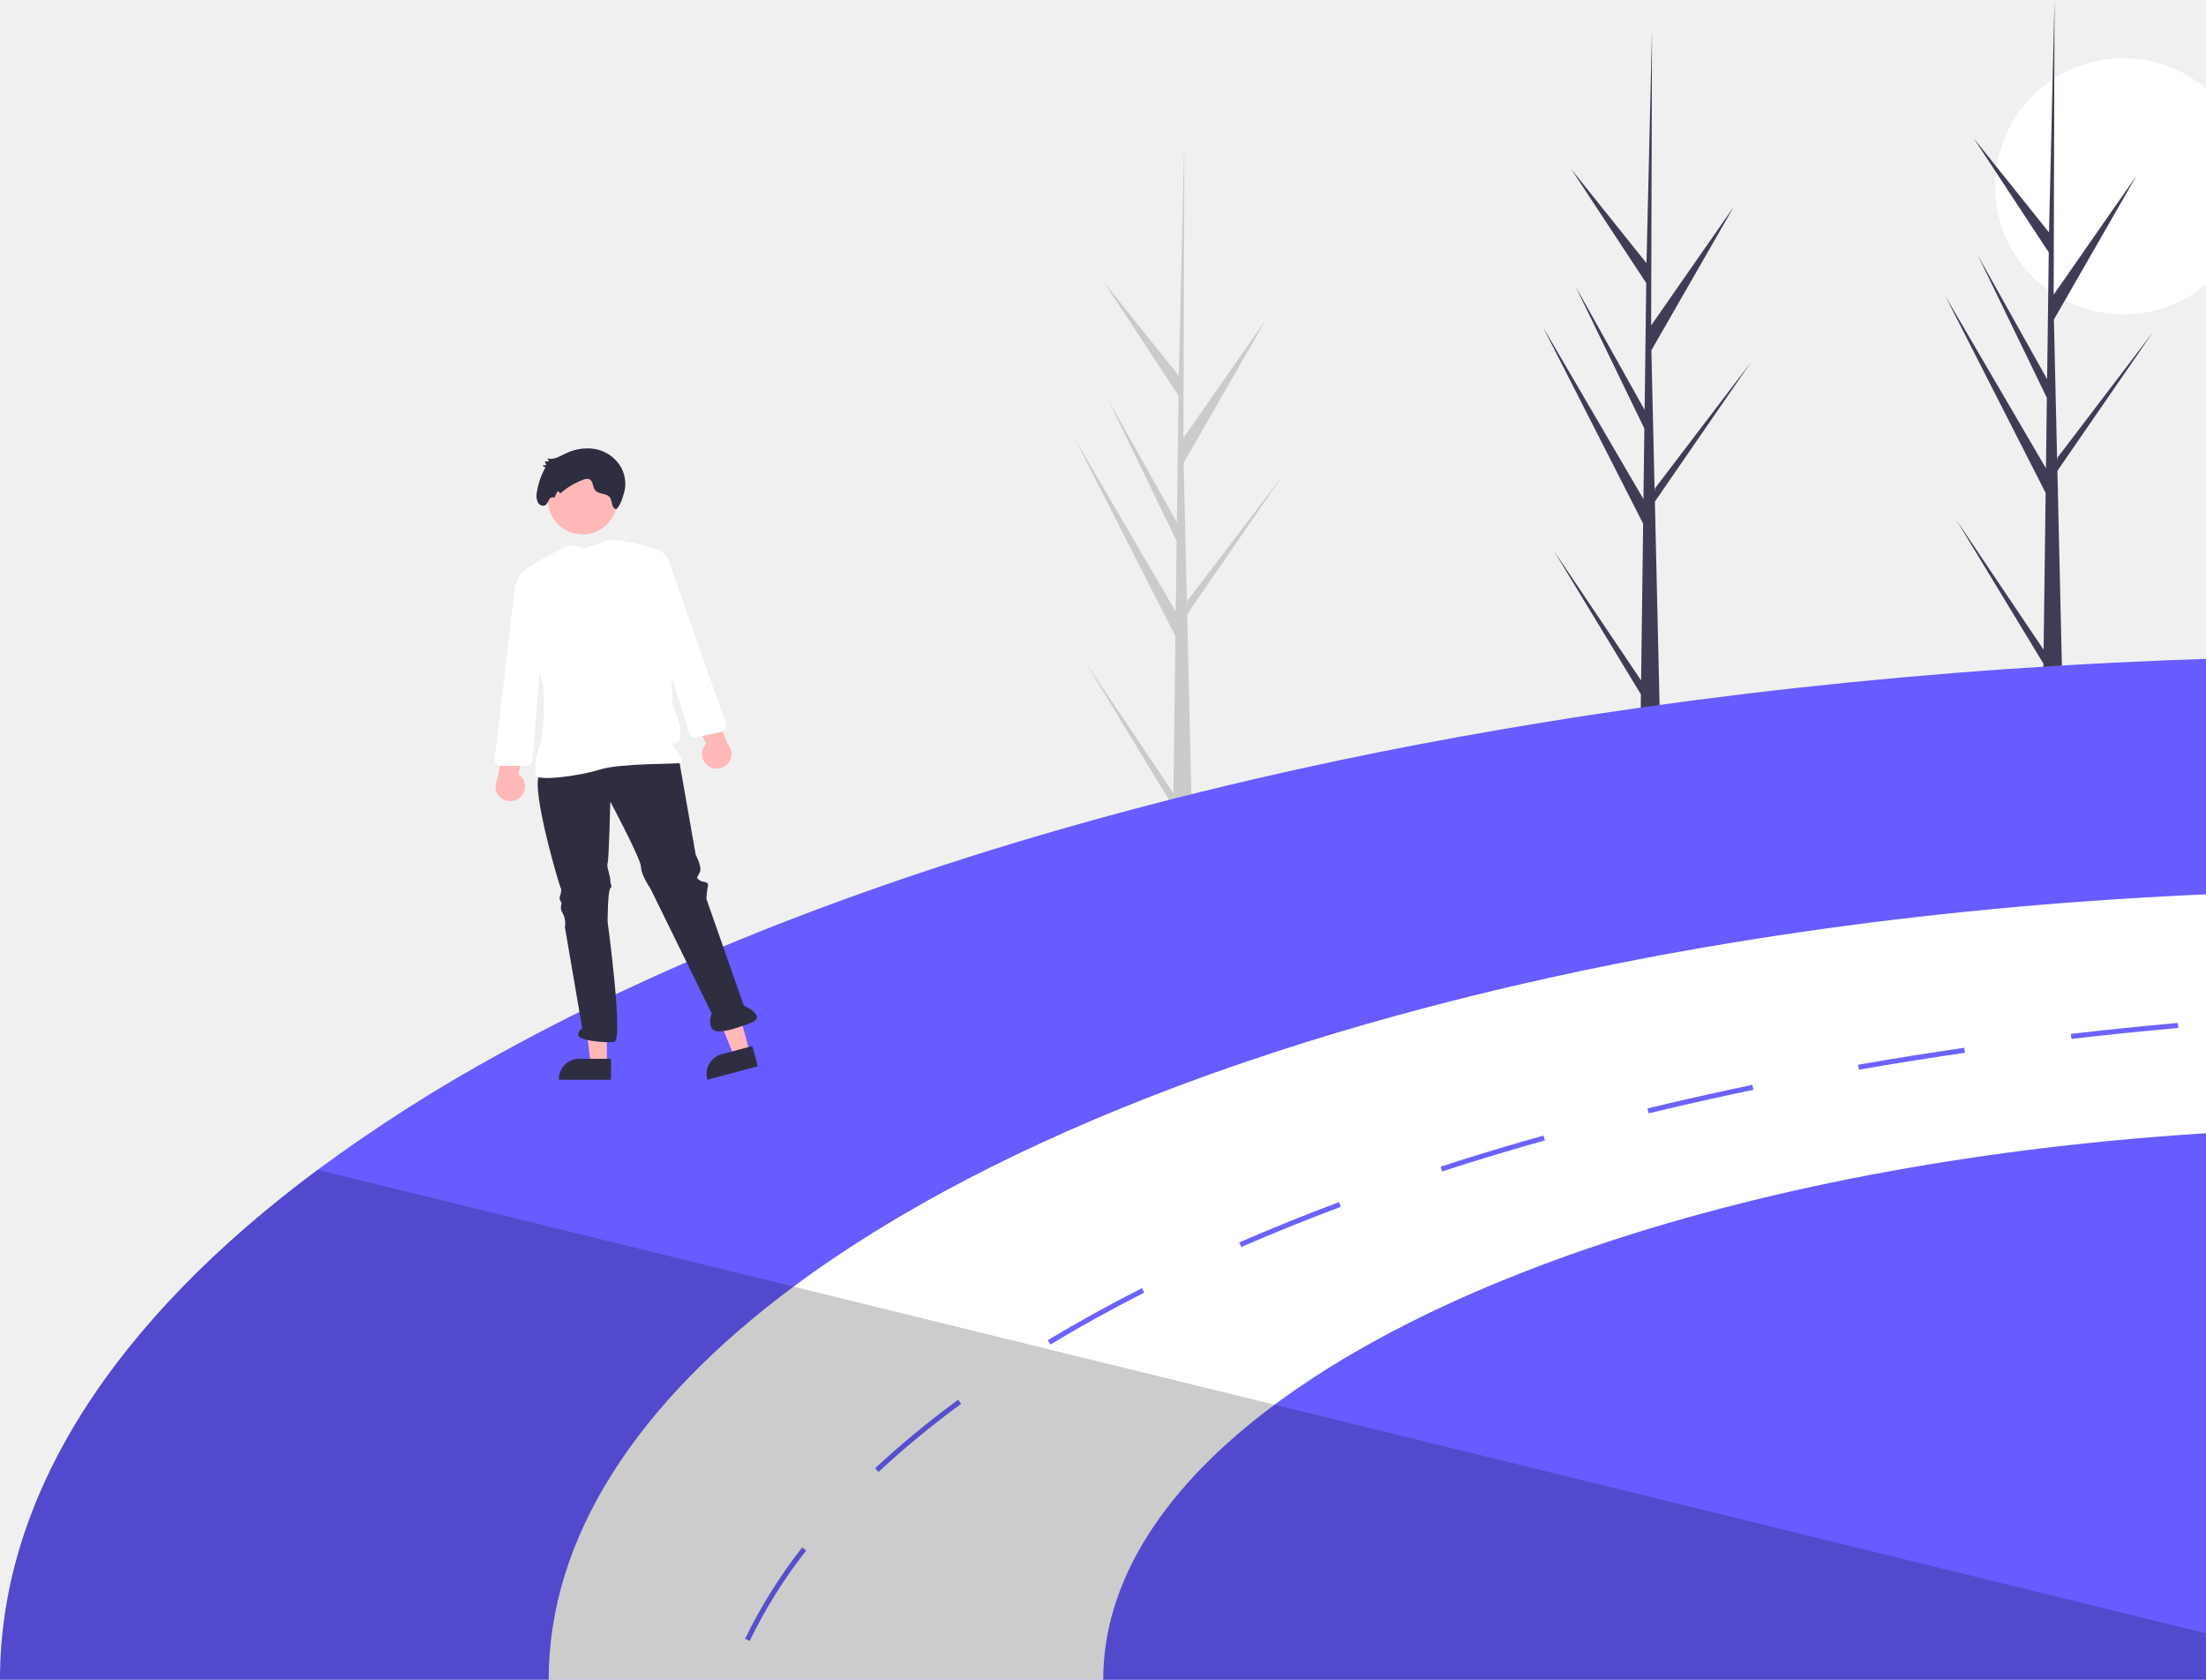
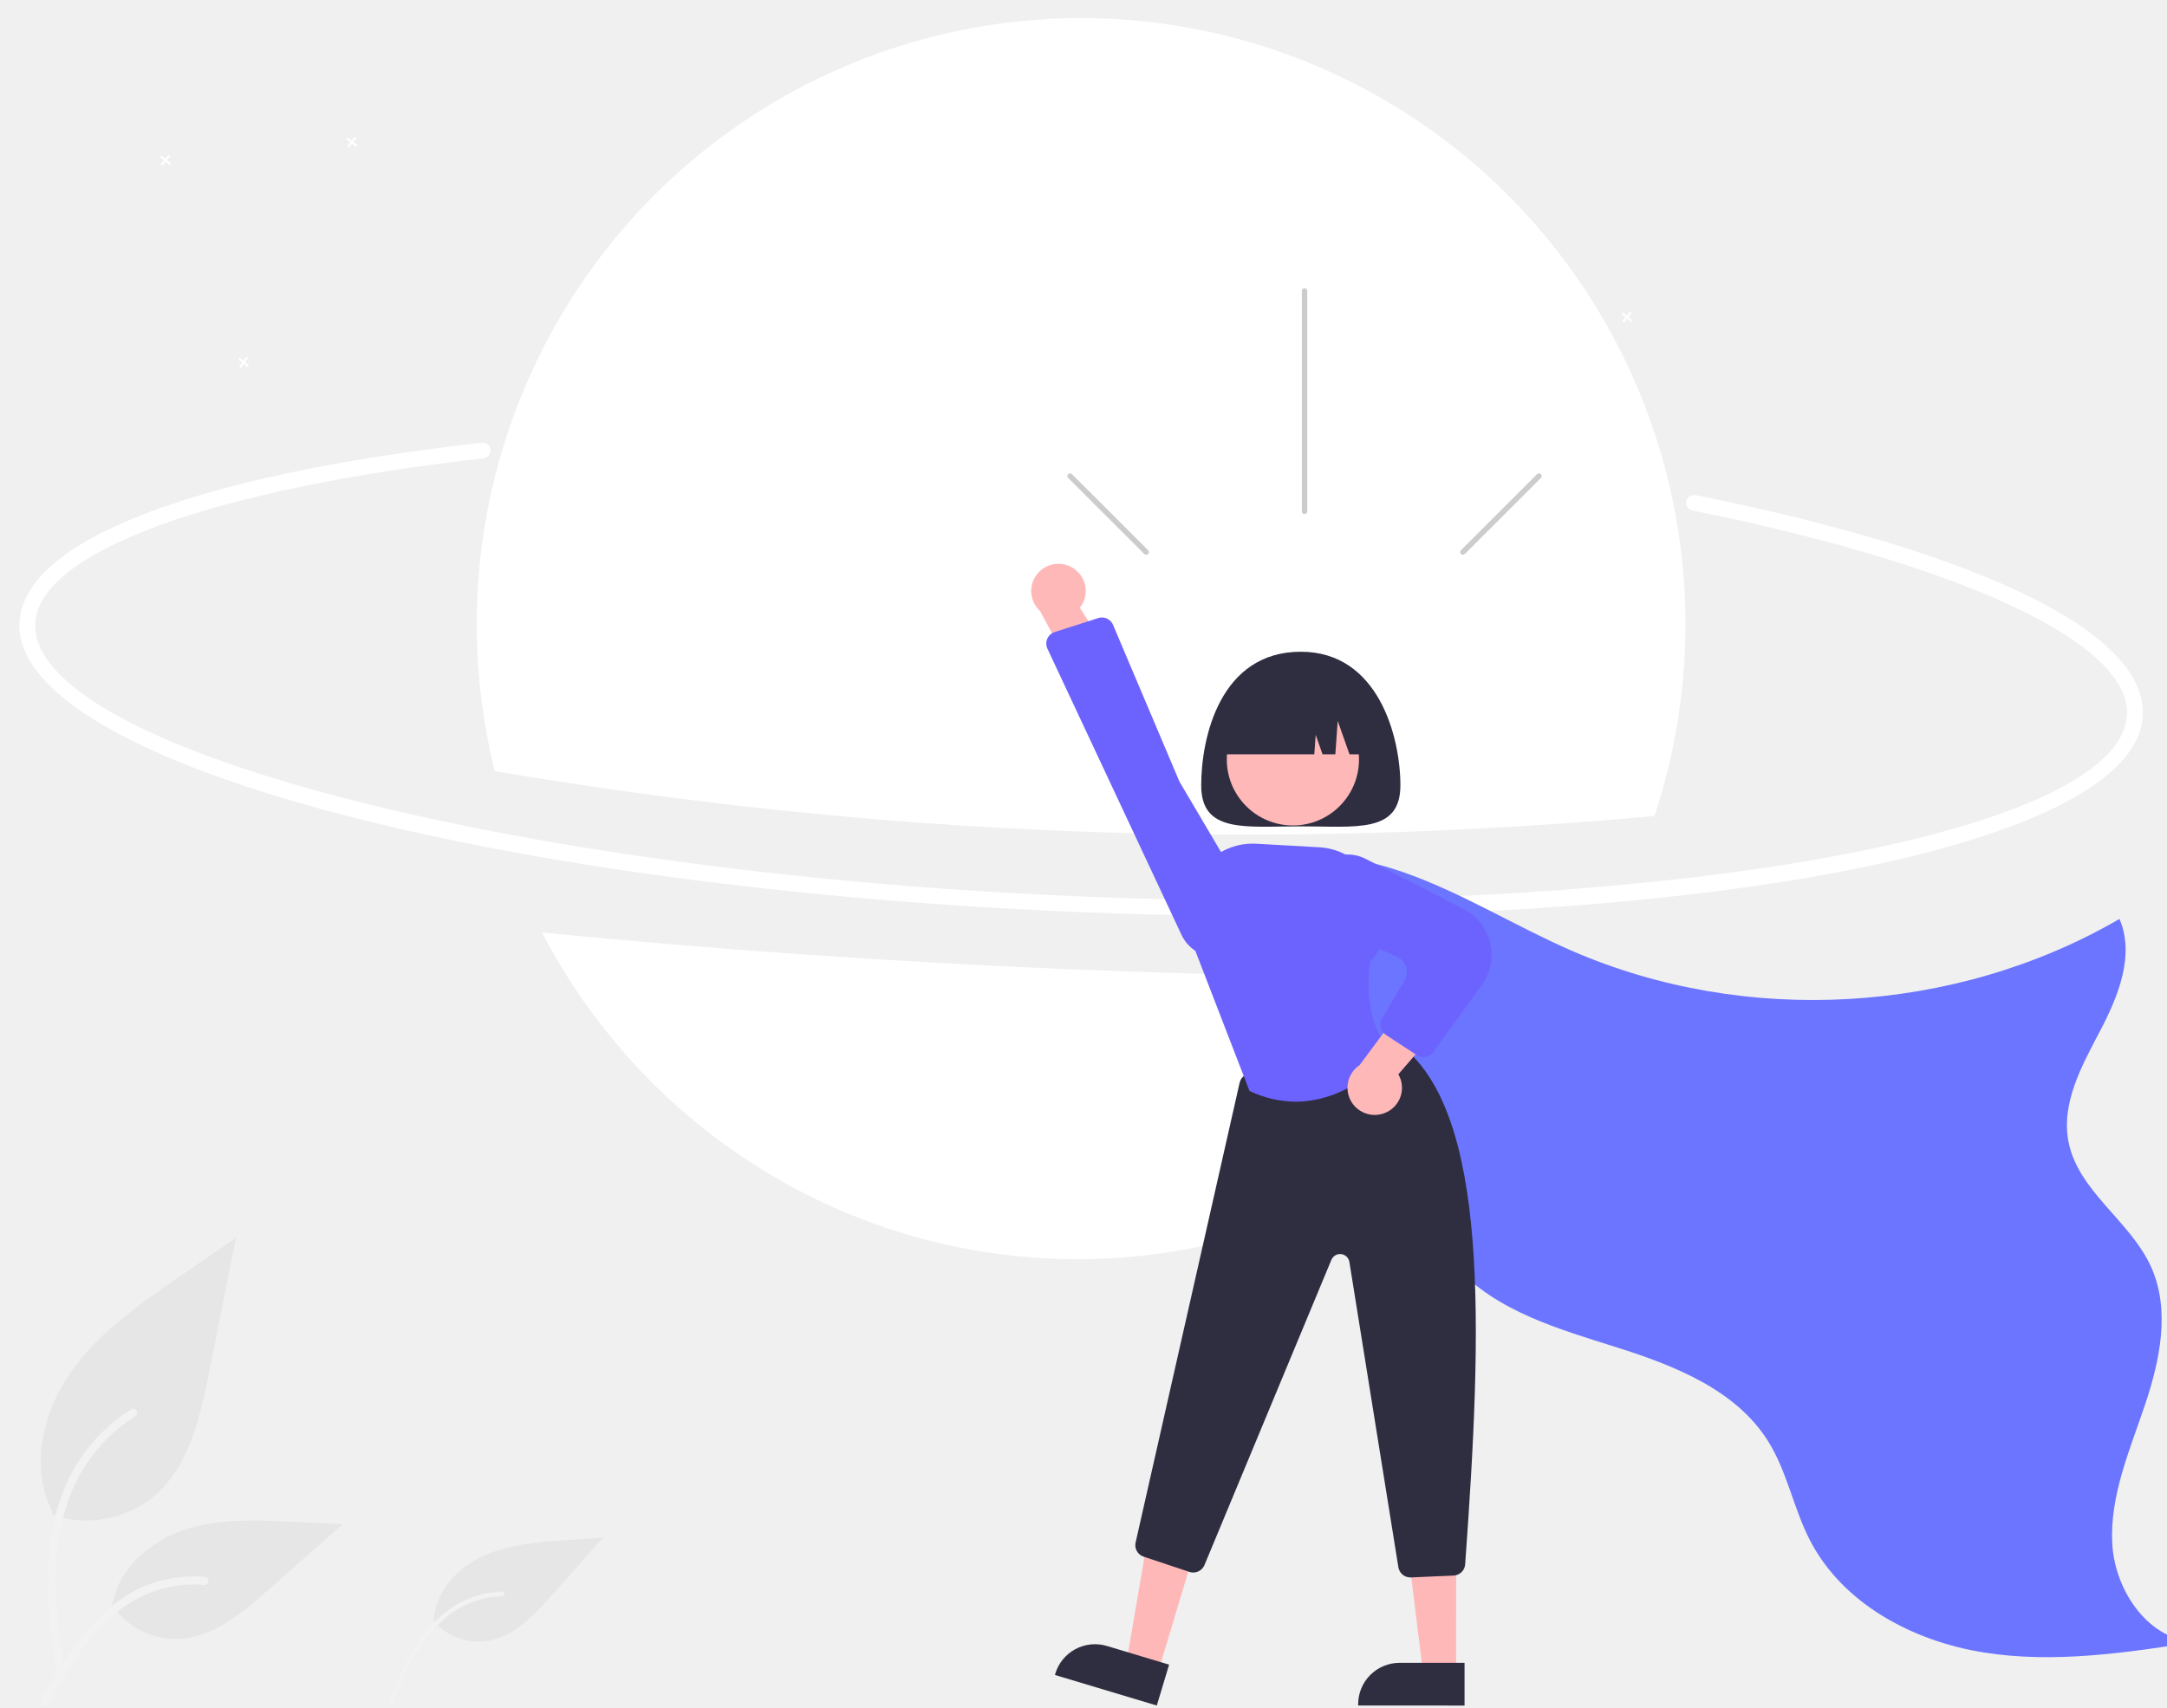
- <svg xmlns="http://www.w3.org/2000/svg" width="478" height="364" viewBox="0 0 478 364" fill="none">
+ <svg xmlns="http://www.w3.org/2000/svg" width="359" height="283" viewBox="0 0 359 283" fill="none">
  <g clip-path="url(#clip0)">
-     <path d="M460.081 68.121C475.414 68.121 487.843 55.698 487.843 40.374C487.843 25.049 475.414 12.627 460.081 12.627C444.749 12.627 432.32 25.049 432.32 40.374C432.32 55.698 444.749 68.121 460.081 68.121Z" fill="white" />
-     <path d="M356.038 113.472L334.286 70.787L356.104 108.142L356.302 92.864L341.355 62.007L356.357 88.824L356.713 61.347L340.463 36.652L356.766 57.026L357.954 6.868L357.96 6.66L357.96 6.871L357.773 70.513L375.713 44.75L357.824 75.909L358.532 106.628L358.606 105.816L379.292 78.638L358.581 108.691L358.671 112.533L358.706 112.594L358.68 112.908L359.618 153.566C358.264 153.622 356.897 153.645 355.516 153.634L355.556 150.471L336.683 119.338L355.595 147.447L356.038 113.472Z" fill="#3F3D56" />
-     <path d="M254.695 137.861L232.944 95.176L254.762 132.531L254.96 117.252L240.013 86.396L255.015 113.213L255.371 85.736L239.121 61.04L255.424 81.415L256.612 31.257L256.618 31.048L256.618 31.26L256.431 94.901L274.37 69.139L256.482 100.298L257.19 131.017L257.264 130.205L277.95 103.026L257.239 133.08L257.329 136.922L257.364 136.983L257.338 137.296L258.276 177.954C256.922 178.011 255.555 178.034 254.174 178.023L254.214 174.86L235.34 143.727L254.252 171.836L254.695 137.861Z" fill="#CBCBCB" />
-     <path d="M443.254 106.813L421.503 64.127L443.321 101.483L443.519 86.204L428.571 55.348L443.574 82.164L443.93 54.687L427.68 29.992L443.983 50.366L445.171 0.208L445.177 0L445.177 0.212L444.99 63.853L462.929 38.091L445.041 69.249L445.749 99.968L445.823 99.156L466.509 71.978L445.798 102.032L445.888 105.874L445.923 105.934L445.897 106.248L446.835 146.906C445.481 146.962 444.114 146.985 442.733 146.975L442.773 143.812L423.899 112.679L442.811 140.788L443.254 106.813Z" fill="#3F3D56" />
-     <path d="M68.815 253.494C81.486 244.159 94.772 235.691 108.585 228.148C147.218 206.841 194.726 188.623 248.737 174.51C252.449 173.537 256.191 172.586 259.965 171.656C267.979 169.674 276.126 167.786 284.405 165.994C286.451 165.553 288.502 165.114 290.558 164.676C302.081 162.255 313.834 160.019 325.816 157.97C326.057 157.926 326.297 157.888 326.543 157.849C329.356 157.363 332.182 156.893 335.02 156.439C391.733 147.229 453.193 142.162 517.403 142.085C517.934 142.08 518.47 142.08 519 142.08V364H0C0 323.765 25.037 286.033 68.815 253.494Z" fill="#685BFF" />
-     <path d="M171.937 278.807C194.054 262.37 222.372 247.65 255.53 235.237C259.21 233.854 262.951 232.504 266.752 231.187C267.282 231.001 267.818 230.815 268.354 230.629C273.194 228.968 278.127 227.35 283.153 225.776C291.646 223.123 300.38 220.616 309.355 218.254C315.779 216.558 322.316 214.942 328.966 213.406C331.103 212.907 333.248 212.422 335.403 211.952C340.301 210.862 345.258 209.82 350.273 208.825C401.544 198.615 458.716 192.914 519 192.914V364H118.883C118.883 332.98 138.189 303.89 171.937 278.807Z" fill="white" />
-     <path d="M161.448 355.123L162.438 355.593C165.798 348.639 169.902 342.069 174.677 335.998L173.813 335.325C168.991 341.461 164.845 348.099 161.448 355.123ZM189.618 318.162L190.368 318.96C195.734 313.973 201.376 309.29 207.266 304.934C207.595 304.688 207.928 304.442 208.262 304.196L207.611 303.316C207.277 303.562 206.944 303.808 206.61 304.06C200.688 308.441 195.015 313.149 189.618 318.162ZM227.042 290.411L227.605 291.346C233.982 287.498 240.824 283.715 247.933 280.102L247.436 279.124C240.304 282.753 233.441 286.552 227.042 290.411ZM268.535 269.214L268.967 270.214C275.874 267.213 283.131 264.284 290.525 261.512L290.142 260.49C282.727 263.267 275.458 266.202 268.535 269.214ZM312.144 252.81L312.477 253.849C314.413 253.22 316.355 252.603 318.318 251.985C323.667 250.318 329.19 248.678 334.741 247.126L334.446 246.071C328.884 247.629 323.35 249.268 317.99 250.946C316.029 251.561 314.08 252.182 312.144 252.81H312.144ZM363.842 238.566C361.55 239.091 359.242 239.637 356.989 240.184L357.246 241.244C359.499 240.703 361.802 240.157 364.093 239.626C366.264 239.124 368.424 238.632 370.519 238.178C373.642 237.484 376.814 236.8 379.942 236.155L379.723 235.084C376.584 235.735 373.412 236.412 370.284 237.107C368.189 237.566 366.018 238.058 363.842 238.566L363.842 238.566ZM402.605 230.722L402.797 231.799C410.327 230.482 418.06 229.246 425.772 228.131L425.613 227.049C417.891 228.17 410.152 229.405 402.605 230.722ZM448.719 224.037L448.845 225.125C456.469 224.24 464.256 223.442 471.995 222.747L471.896 221.66C464.152 222.354 456.354 223.152 448.719 224.037H448.719ZM495.134 219.894L495.199 220.987C502.878 220.501 510.698 220.107 518.442 219.818L518.404 218.724C510.644 219.02 502.818 219.413 495.134 219.894H495.134Z" fill="#6C63FF" />
-     <path d="M276.169 304.393C324.493 268.476 415.145 244.294 519 244.294V364H239.046C239.046 342.3 252.554 321.944 276.169 304.393Z" fill="#685BFF" />
-     <path opacity="0.2" d="M68.815 253.494L171.937 278.807L276.169 304.393L519 364H0C0 323.765 25.037 286.033 68.815 253.494Z" fill="black" />
-     <path d="M131.499 230.578L127.995 230.577L126.327 217.069H131.499L131.499 230.578Z" fill="#FFB7B7" />
-     <path d="M132.393 233.973L121.094 233.972V233.829C121.094 232.664 121.557 231.546 122.382 230.721C123.207 229.897 124.325 229.434 125.491 229.434H125.492L132.393 229.434L132.393 233.973Z" fill="#2F2E41" />
-     <path d="M162.456 227.998L159.071 228.906L153.957 216.291L158.952 214.951L162.456 227.998Z" fill="#FFB7B7" />
-     <path d="M164.199 231.045L153.287 233.972L153.25 233.835C152.947 232.709 153.105 231.509 153.687 230.499C154.27 229.489 155.23 228.752 156.357 228.45L156.357 228.45L163.022 226.662L164.199 231.045Z" fill="#2F2E41" />
-     <path d="M116.907 167.928C114.882 170.531 121.247 192.219 121.536 192.508C121.826 192.798 121.247 194.533 121.247 194.533C121.246 194.846 121.347 195.151 121.536 195.4C121.825 195.689 121.536 195.979 121.536 196.557C121.536 197.135 121.536 197.135 122.115 198.292C122.461 199.113 122.562 200.017 122.404 200.895L126.166 222.872C125.887 222.992 125.654 223.196 125.498 223.455C125.342 223.715 125.272 224.017 125.297 224.318C125.297 225.475 131.084 226.053 133.11 225.764C135.135 225.475 131.663 199.738 131.663 199.738C131.663 199.738 131.663 193.087 132.242 192.508C132.82 191.93 132.242 191.93 132.242 190.773C132.242 189.617 131.373 187.882 131.663 187.014C131.952 186.146 132.242 173.712 132.242 173.712C132.242 173.712 138.896 186.146 138.896 187.882C138.896 189.617 140.922 192.508 140.922 192.508L154.231 219.645C154.231 219.645 153.363 221.38 154.231 222.826C155.099 224.272 158.86 223.115 162.622 221.669C166.383 220.223 161.175 217.91 161.175 217.91L153.074 194.822C153.093 193.947 153.189 193.076 153.363 192.219C153.652 190.773 152.495 191.352 151.627 190.773C150.759 190.195 151.048 190.195 151.627 189.038C152.205 187.882 150.759 185.279 150.759 185.279L146.998 163.88C146.998 163.88 118.932 165.326 116.907 167.928Z" fill="#2F2E41" />
-     <path d="M126.229 115.801C130.384 115.801 133.752 112.435 133.752 108.282C133.752 104.13 130.384 100.764 126.229 100.764C122.075 100.764 118.707 104.13 118.707 108.282C118.707 112.435 122.075 115.801 126.229 115.801Z" fill="#FFB8B8" />
-     <path d="M123.431 118.093C123.431 118.093 113.169 122.793 112.301 125.106C111.433 127.42 117.775 148.842 117.775 148.842C117.775 148.842 118.16 157.85 117.002 161.32C115.845 164.79 116.039 165.326 116.039 165.326V167.928C116.039 169.374 125.298 168.217 129.927 166.771C134.556 165.326 146.419 165.615 147.576 165.326C148.734 165.036 145.641 161.32 145.641 161.32C149.692 161.031 145.641 152.558 145.641 152.558C145.641 152.558 145.227 125.13 144.069 121.37C142.912 117.611 132.198 116.925 132.198 116.925L126.744 118.768L123.431 118.093Z" fill="white" />
-     <path d="M135.342 106.304C135.73 104.422 135.362 102.464 134.318 100.851C133.698 99.905 132.888 99.098 131.939 98.482C130.989 97.865 129.922 97.454 128.805 97.272C126.595 96.957 124.341 97.338 122.358 98.364C121.157 98.953 119.858 99.742 118.601 99.311L118.97 99.973L118.035 99.984L118.377 100.759L117.484 100.886L118.175 101.3C117.252 102.943 116.63 104.737 116.338 106.599C116.162 107.334 116.22 108.107 116.503 108.808C116.841 109.468 117.713 109.854 118.271 109.399C118.621 109.113 118.74 108.612 118.985 108.22C119.231 107.828 119.795 107.555 120.088 107.907L120.842 106.399L121.447 106.891C122.901 105.612 124.58 104.612 126.399 103.943C126.62 103.828 126.864 103.764 127.113 103.757C127.362 103.751 127.61 103.801 127.837 103.904C128.511 104.336 128.413 105.441 128.88 106.119C129.64 107.222 131.51 106.764 132.229 107.898C132.441 108.349 132.583 108.829 132.653 109.322C132.782 109.803 133.092 110.31 133.556 110.341C134.536 109.331 134.91 107.93 135.342 106.304Z" fill="#2F2E41" />
-     <path d="M153.5 166.011C153.115 165.751 152.793 165.41 152.555 165.012C152.317 164.614 152.169 164.168 152.122 163.707C152.074 163.246 152.129 162.78 152.281 162.342C152.434 161.904 152.681 161.504 153.004 161.172L147.945 151.097L153.765 151.786L157.677 161.248C158.2 161.828 158.491 162.58 158.496 163.36C158.501 164.141 158.22 164.896 157.705 165.484C157.19 166.071 156.477 166.449 155.702 166.546C154.927 166.643 154.144 166.452 153.5 166.011L153.5 166.011Z" fill="#FFB8B8" />
-     <path d="M149.332 158.78L143.435 139.7L136.704 125.113C136.42 124.497 136.28 123.825 136.293 123.147C136.307 122.469 136.475 121.803 136.784 121.199C137.093 120.596 137.536 120.07 138.078 119.663C138.62 119.255 139.248 118.975 139.914 118.846C140.969 118.645 142.062 118.829 142.994 119.363C143.926 119.897 144.636 120.747 144.996 121.759L157.27 156.774C157.337 156.964 157.363 157.167 157.345 157.367C157.327 157.568 157.267 157.763 157.168 157.939C157.07 158.114 156.934 158.267 156.772 158.387C156.61 158.506 156.424 158.59 156.226 158.632L150.985 159.749C150.886 159.77 150.785 159.781 150.683 159.781C150.38 159.781 150.086 159.683 149.842 159.503C149.599 159.323 149.42 159.069 149.332 158.78Z" fill="white" />
-     <path d="M112.893 172.6C113.211 172.262 113.451 171.859 113.597 171.419C113.742 170.978 113.789 170.512 113.735 170.051C113.68 169.591 113.525 169.148 113.281 168.753C113.037 168.359 112.709 168.023 112.32 167.77L115.058 156.835L109.529 158.776L107.777 168.862C107.393 169.543 107.273 170.34 107.438 171.103C107.604 171.866 108.043 172.542 108.674 173.002C109.305 173.463 110.082 173.676 110.86 173.602C111.638 173.528 112.361 173.171 112.893 172.6V172.6Z" fill="#FFB8B8" />
-     <path d="M114.282 165.906C114.182 165.928 114.081 165.939 113.98 165.94L108.621 165.993C108.419 165.995 108.22 165.954 108.035 165.873C107.851 165.792 107.685 165.672 107.551 165.522C107.416 165.372 107.315 165.195 107.254 165.003C107.193 164.811 107.173 164.608 107.197 164.408L111.533 127.56C111.663 126.494 112.171 125.509 112.964 124.785C113.757 124.06 114.783 123.643 115.857 123.608C116.535 123.59 117.209 123.726 117.827 124.005C118.445 124.285 118.991 124.701 119.424 125.223C119.858 125.745 120.167 126.358 120.329 127.017C120.49 127.675 120.5 128.362 120.357 129.025L116.972 144.728L115.382 164.634C115.359 164.936 115.24 165.222 115.042 165.451C114.844 165.68 114.577 165.84 114.282 165.906Z" fill="white" />
+     <path d="M177.314 151.074C78.687 146.781 2.216 125.752 3.22 103.198C3.823 89.676 31.735 78.803 79.8 73.367C79.972 73.347 80.147 73.36 80.313 73.406C80.48 73.452 80.636 73.531 80.772 73.637C80.908 73.743 81.022 73.875 81.106 74.024C81.19 74.174 81.244 74.339 81.263 74.509C81.283 74.679 81.269 74.851 81.221 75.016C81.173 75.18 81.092 75.334 80.984 75.468C80.876 75.602 80.742 75.713 80.59 75.795C80.438 75.877 80.271 75.929 80.099 75.948C34.821 81.068 6.369 91.554 5.845 103.312C4.937 123.708 83.513 144.392 177.429 148.479C271.346 152.567 351.456 138.789 352.365 118.394C352.891 106.586 325.304 93.633 280.369 84.59C280.2 84.557 280.039 84.49 279.895 84.395C279.752 84.3 279.628 84.178 279.533 84.035C279.437 83.893 279.371 83.733 279.338 83.566C279.305 83.398 279.306 83.225 279.34 83.058C279.375 82.89 279.442 82.731 279.539 82.59C279.636 82.448 279.76 82.327 279.904 82.233C280.048 82.139 280.21 82.074 280.38 82.041C280.55 82.009 280.724 82.01 280.894 82.045C328.588 91.643 355.595 104.933 354.99 118.508C353.986 141.062 275.941 155.367 177.314 151.074Z" fill="white" />
+     <path d="M89.805 154.54C97.98 170.24 110.09 183.495 124.924 192.978C139.758 202.46 156.794 207.839 174.33 208.574C191.865 209.31 209.284 205.378 224.844 197.17C240.404 188.963 253.559 176.768 262.993 161.807C205.176 162.595 147.359 160.169 89.805 154.54Z" fill="white" />
+     <path d="M274.09 135.218C279.005 120.429 280.421 104.695 278.226 89.263C276.032 73.83 270.287 59.121 261.447 46.301C252.606 33.48 240.913 22.9 227.292 15.398C213.671 7.895 198.496 3.676 182.969 3.075C167.442 2.473 151.988 5.506 137.831 11.932C123.673 18.358 111.202 28.002 101.402 40.1C91.602 52.199 84.744 66.419 81.37 81.636C77.995 96.853 78.198 112.649 81.961 127.774C145.414 138.581 209.996 141.083 274.09 135.218Z" fill="white" />
+     <path d="M199 130.153C199 138.143 206.387 136.935 215.5 136.935C224.613 136.935 232 138.143 232 130.153C232 122.163 228.391 108 215.5 108C202.164 108 199 122.163 199 130.153Z" fill="#2F2E41" />
+     <path d="M8.592 250.982C11.414 251.973 14.444 252.221 17.39 251.703C20.335 251.184 23.098 249.916 25.411 248.021C31.302 243.081 33.148 234.942 34.651 227.405L39.096 205.113L29.79 211.516C23.098 216.12 16.255 220.872 11.621 227.542C6.987 234.211 4.965 243.315 8.688 250.532" fill="#E6E6E6" />
+     <path d="M9.388 277.971C8.446 271.115 7.477 264.172 8.138 257.243C8.725 251.089 10.603 245.079 14.428 240.151C16.459 237.54 18.929 235.303 21.729 233.541C22.459 233.08 23.131 234.236 22.404 234.695C17.56 237.754 13.813 242.271 11.704 247.595C9.374 253.516 9 259.97 9.402 266.26C9.644 270.063 10.159 273.842 10.677 277.615C10.718 277.786 10.693 277.966 10.606 278.119C10.519 278.271 10.378 278.385 10.21 278.438C10.039 278.484 9.857 278.46 9.703 278.373C9.549 278.286 9.436 278.141 9.388 277.971Z" fill="#F2F2F2" />
+     <path d="M71.72 268.529C72.822 269.829 74.24 270.823 75.838 271.417C77.436 272.01 79.16 272.183 80.844 271.917C85.165 271.185 88.421 267.715 91.334 264.442L99.951 254.762L93.528 255.23C88.909 255.566 84.174 255.932 79.972 257.876C75.769 259.821 72.148 263.714 71.897 268.335" fill="#E6E6E6" />
+     <path d="M18.46 265.84C19.67 267.678 21.334 269.173 23.29 270.182C25.247 271.192 27.43 271.68 29.631 271.601C35.286 271.333 40 267.389 44.244 263.645L56.797 252.571L48.489 252.173C42.515 251.888 36.386 251.621 30.696 253.462C25.005 255.303 19.757 259.734 18.716 265.619" fill="#E6E6E6" />
+     <path d="M64.326 282.028C65.84 278.386 67.367 274.693 69.691 271.476C71.754 268.62 74.412 266.206 77.714 264.884C79.466 264.186 81.326 263.797 83.211 263.737C83.703 263.721 83.7 264.483 83.21 264.499C79.946 264.608 76.8 265.75 74.227 267.76C71.374 270 69.328 273.066 67.711 276.274C66.733 278.214 65.896 280.22 65.062 282.224C65.033 282.32 64.969 282.401 64.882 282.451C64.796 282.501 64.693 282.517 64.596 282.494C64.498 282.467 64.415 282.403 64.365 282.316C64.314 282.229 64.3 282.125 64.326 282.028H64.326Z" fill="#F2F2F2" />
+     <path d="M6.726 281.912C11.259 273.896 16.518 264.988 25.913 262.141C28.526 261.352 31.265 261.069 33.984 261.308C34.841 261.382 34.627 262.702 33.772 262.628C29.215 262.25 24.666 263.452 20.892 266.033C17.261 268.503 14.433 271.937 12.04 275.578C10.574 277.809 9.261 280.134 7.948 282.456C7.528 283.198 6.301 282.662 6.726 281.912Z" fill="#F2F2F2" />
+     <path d="M202.51 145.098C211.524 140.147 222.743 141.141 232.455 144.525C242.167 147.91 250.968 153.455 260.4 157.556C289.221 170.089 323.957 168.068 351.128 152.278C353.698 158.251 350.941 165.082 347.913 170.836C344.885 176.591 341.433 182.827 342.68 189.208C344.275 197.373 352.843 202.268 356.314 209.83C359.609 217.008 357.841 225.438 355.313 232.92C352.785 240.403 349.504 247.941 349.933 255.827C350.363 263.712 356.097 272.051 364 272.057C352.287 273.875 340.344 275.695 328.639 273.832C316.933 271.968 305.289 265.782 299.854 255.256C297.138 249.995 296.09 243.946 292.971 238.914C287.657 230.342 277.458 226.311 267.836 223.273C258.214 220.234 247.916 217.308 241.141 209.835C234.686 202.714 232.642 192.795 229.222 183.816C223.462 168.785 213.457 155.748 200.424 146.29" fill="#6C75FF" />
+     <path d="M191.832 277.158L186.597 275.586L190.173 254.661L197.899 256.981L191.832 277.158Z" fill="#FFB8B8" />
+     <path d="M191.643 282.629L174.763 277.561L174.827 277.348C175.086 276.486 175.513 275.683 176.082 274.986C176.652 274.288 177.354 273.71 178.147 273.283C178.94 272.857 179.81 272.591 180.706 272.5C181.603 272.41 182.508 272.496 183.371 272.755L183.371 272.755L193.681 275.851L191.643 282.629Z" fill="#2F2E41" />
+     <path d="M241.233 277.335L235.767 277.334L233.166 256.266L241.234 256.267L241.233 277.335Z" fill="#FFB8B8" />
+     <path d="M242.627 282.629L225.001 282.628V282.406C225.001 281.505 225.179 280.614 225.524 279.782C225.868 278.951 226.374 278.195 227.011 277.558C227.648 276.922 228.404 276.417 229.236 276.073C230.069 275.728 230.961 275.551 231.862 275.551H231.862L242.627 275.551L242.627 282.629Z" fill="#2F2E41" />
+     <path d="M233.645 261.4C233.168 261.4 232.707 261.23 232.344 260.92C231.981 260.611 231.74 260.183 231.665 259.712L223.548 209.121C223.495 208.786 223.333 208.478 223.088 208.243C222.843 208.008 222.528 207.859 222.19 207.82C221.853 207.78 221.512 207.851 221.219 208.023C220.926 208.194 220.697 208.456 220.566 208.77L199.539 259.352C199.343 259.819 198.978 260.195 198.517 260.405C198.056 260.616 197.532 260.644 197.051 260.486L189.456 257.956C188.983 257.8 188.586 257.473 188.341 257.04C188.096 256.606 188.022 256.097 188.134 255.612L205.366 179.419C205.45 179.051 205.636 178.715 205.902 178.448C206.167 178.181 206.503 177.994 206.869 177.907L229.98 172.547C230.264 172.482 230.558 172.48 230.844 172.539C231.129 172.598 231.398 172.718 231.633 172.89C246.851 183.938 245.565 220.035 242.729 259.231C242.693 259.721 242.479 260.182 242.126 260.525C241.773 260.867 241.306 261.069 240.814 261.09L233.733 261.398C233.704 261.399 233.674 261.4 233.645 261.4Z" fill="#2F2E41" />
+     <path d="M214.191 136.789C220.239 136.789 225.142 131.89 225.142 125.846C225.142 119.803 220.239 114.904 214.191 114.904C208.143 114.904 203.24 119.803 203.24 125.846C203.24 131.89 208.143 136.789 214.191 136.789Z" fill="#FFB8B8" />
+     <path d="M228 125H223.569L221.614 119.462L221.223 125H219.105L217.965 121.769L217.737 125H202C202 121.817 203.249 118.765 205.474 116.515C207.698 114.264 210.714 113 213.86 113H216.14C219.286 113 222.302 114.264 224.526 116.515C226.75 118.765 228 121.817 228 125Z" fill="#2F2E41" />
+     <path d="M214.664 182.56C212.035 182.543 209.443 181.944 207.073 180.807L206.992 180.769L206.96 180.685L197.137 155.256L196.95 150.838C196.888 149.361 197.136 147.887 197.678 146.51C198.22 145.134 199.044 143.887 200.098 142.849C201.152 141.811 202.412 141.004 203.797 140.482C205.181 139.96 206.66 139.733 208.137 139.816L218.565 140.403C221.259 140.556 223.793 141.729 225.652 143.683C227.51 145.637 228.553 148.226 228.569 150.922C228.84 151.442 230.763 155.507 226.994 159.327C226.853 160.196 225.534 169.238 230.51 174.21L230.65 174.35L230.528 174.505C230.449 174.606 224.058 182.559 214.664 182.56Z" fill="#6C63FF" />
+     <path d="M229.307 184.478C229.923 184.255 230.483 183.899 230.947 183.437C231.41 182.974 231.767 182.415 231.991 181.8C232.216 181.184 232.302 180.527 232.245 179.875C232.188 179.222 231.988 178.59 231.66 178.023L242.075 165.975L233.864 164.907L225.233 176.512C224.316 177.126 223.657 178.055 223.38 179.122C223.102 180.189 223.227 181.321 223.729 182.303C224.231 183.285 225.076 184.049 226.104 184.45C227.132 184.851 228.272 184.861 229.307 184.478Z" fill="#FFB8B8" />
+     <path d="M235.819 175.179C235.427 175.179 235.045 175.064 234.718 174.849L229.567 171.473C229.134 171.191 228.827 170.751 228.711 170.248C228.594 169.744 228.678 169.215 228.943 168.771L232.672 162.511C232.874 162.172 233.002 161.795 233.047 161.403C233.092 161.012 233.054 160.615 232.935 160.239C232.817 159.864 232.619 159.517 232.357 159.223C232.095 158.929 231.773 158.693 231.413 158.532L220.7 153.732C219.382 153.135 218.307 152.108 217.65 150.82C216.992 149.531 216.793 148.059 217.083 146.642C217.283 145.687 217.701 144.791 218.305 144.023C218.908 143.256 219.681 142.638 220.562 142.217C221.443 141.797 222.41 141.585 223.387 141.599C224.363 141.613 225.324 141.851 226.193 142.296L242.446 150.618C243.542 151.18 244.504 151.971 245.266 152.939C246.028 153.906 246.572 155.027 246.86 156.224C247.148 157.42 247.174 158.665 246.936 159.873C246.697 161.081 246.201 162.223 245.48 163.222L237.445 174.346C237.26 174.604 237.015 174.814 236.733 174.959C236.45 175.104 236.136 175.179 235.819 175.179Z" fill="#6C63FF" />
+     <path d="M177.51 93.98C178.087 94.291 178.589 94.724 178.98 95.25C179.372 95.775 179.643 96.38 179.775 97.022C179.907 97.663 179.896 98.326 179.744 98.963C179.592 99.6 179.302 100.196 178.895 100.709L187.437 114.148L179.159 114.006L172.316 101.266C171.499 100.525 170.982 99.51 170.864 98.413C170.746 97.317 171.034 96.216 171.674 95.317C172.315 94.419 173.262 93.787 174.338 93.541C175.414 93.294 176.542 93.45 177.51 93.98V93.98Z" fill="#FFB8B8" />
+     <path d="M184.396 103.55L195.397 129.524L206.931 149.066C207.418 149.891 207.711 150.816 207.788 151.771C207.864 152.726 207.723 153.685 207.374 154.577C207.026 155.469 206.479 156.271 205.775 156.921C205.071 157.57 204.228 158.052 203.31 158.329C201.855 158.76 200.294 158.658 198.908 158.039C197.521 157.421 196.402 156.327 195.753 154.957L173.523 107.494C173.402 107.237 173.338 106.956 173.334 106.671C173.33 106.387 173.387 106.104 173.501 105.843C173.615 105.582 173.783 105.349 173.994 105.158C174.206 104.967 174.455 104.823 174.726 104.736L181.934 102.422C182.071 102.378 182.212 102.349 182.355 102.334C182.78 102.291 183.208 102.386 183.576 102.605C183.944 102.824 184.231 103.155 184.396 103.55Z" fill="#6C63FF" />
+     <path d="M216.566 48.211V84.743C216.566 84.862 216.519 84.975 216.435 85.059C216.352 85.142 216.238 85.189 216.12 85.189C216.002 85.189 215.888 85.142 215.805 85.059C215.721 84.975 215.674 84.862 215.674 84.743V48.211C215.674 48.093 215.721 47.979 215.805 47.896C215.888 47.812 216.002 47.765 216.12 47.765C216.238 47.765 216.352 47.812 216.435 47.896C216.519 47.979 216.566 48.093 216.566 48.211Z" fill="#CCCCCC" />
+     <path d="M255.279 79.204L242.668 91.805C242.584 91.888 242.471 91.935 242.353 91.934C242.234 91.934 242.121 91.887 242.038 91.804C241.954 91.721 241.907 91.608 241.907 91.49C241.907 91.371 241.954 91.258 242.037 91.175L254.648 78.573C254.689 78.532 254.739 78.499 254.793 78.477C254.847 78.454 254.905 78.442 254.964 78.442C255.022 78.442 255.08 78.454 255.134 78.476C255.189 78.499 255.238 78.531 255.279 78.573C255.321 78.614 255.354 78.663 255.376 78.718C255.399 78.772 255.41 78.83 255.41 78.888C255.41 78.947 255.398 79.005 255.376 79.059C255.353 79.113 255.32 79.162 255.279 79.204Z" fill="#CCCCCC" />
+     <path d="M176.961 79.204L189.572 91.805C189.656 91.888 189.769 91.935 189.888 91.935C190.006 91.935 190.119 91.888 190.203 91.805C190.287 91.721 190.334 91.608 190.334 91.49C190.334 91.371 190.287 91.258 190.203 91.175L177.592 78.573C177.551 78.532 177.501 78.499 177.447 78.477C177.393 78.454 177.335 78.442 177.276 78.442C177.218 78.442 177.16 78.454 177.106 78.476C177.051 78.499 177.002 78.531 176.961 78.573C176.919 78.614 176.886 78.663 176.864 78.718C176.842 78.772 176.83 78.83 176.83 78.888C176.83 78.947 176.842 79.005 176.864 79.059C176.887 79.113 176.92 79.162 176.961 79.204Z" fill="#CCCCCC" />
+     <path d="M39.509 59.517L40.137 60.077L39.628 60.767L39.883 60.994L40.392 60.303L41.02 60.863L41.227 60.582L40.599 60.023L41.107 59.333L40.852 59.106L40.344 59.796L39.715 59.237L39.509 59.517Z" fill="white" />
+     <path d="M57.365 23.037L58.041 23.578L57.494 24.246L57.768 24.466L58.315 23.798L58.99 24.339L59.212 24.068L58.537 23.526L59.084 22.858L58.81 22.639L58.263 23.307L57.587 22.766L57.365 23.037Z" fill="white" />
+     <path d="M101.837 69.037L102.513 69.578L101.966 70.246L102.24 70.466L102.787 69.798L103.462 70.339L103.684 70.068L103.009 69.526L103.556 68.858L103.281 68.639L102.735 69.307L102.059 68.766L101.837 69.037Z" fill="white" />
+     <path d="M268.607 52.037L269.282 52.578L268.735 53.246L269.009 53.466L269.556 52.798L270.232 53.339L270.453 53.068L269.778 52.526L270.325 51.858L270.051 51.639L269.504 52.307L268.829 51.766L268.607 52.037Z" fill="white" />
+     <path d="M163.491 26.037L164.167 26.578L163.62 27.246L163.894 27.466L164.441 26.798L165.116 27.339L165.338 27.068L164.663 26.526L165.21 25.858L164.936 25.639L164.389 26.307L163.713 25.766L163.491 26.037Z" fill="white" />
+     <path d="M131.607 52.037L132.282 52.578L131.735 53.246L132.009 53.466L132.556 52.798L133.232 53.339L133.453 53.068L132.778 52.526L133.325 51.858L133.051 51.639L132.504 52.307L131.829 51.766L131.607 52.037Z" fill="white" />
+     <path d="M26.491 26.037L27.167 26.578L26.62 27.246L26.894 27.466L27.441 26.798L28.116 27.339L28.338 27.068L27.663 26.526L28.21 25.858L27.936 25.639L27.389 26.307L26.713 25.766L26.491 26.037Z" fill="white" />
  </g>
  <defs>
    <clipPath id="clip0">
-       <rect width="519" height="364" fill="white" />
+       <rect width="359" height="283" fill="white" />
    </clipPath>
  </defs>
</svg>
